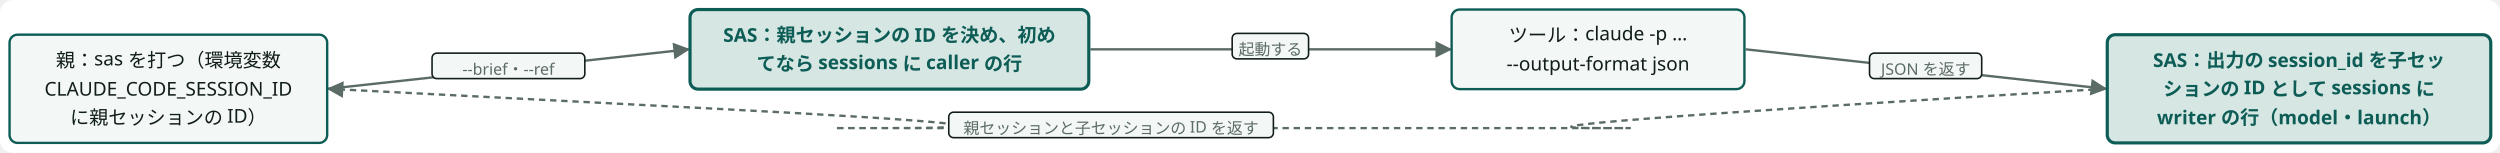
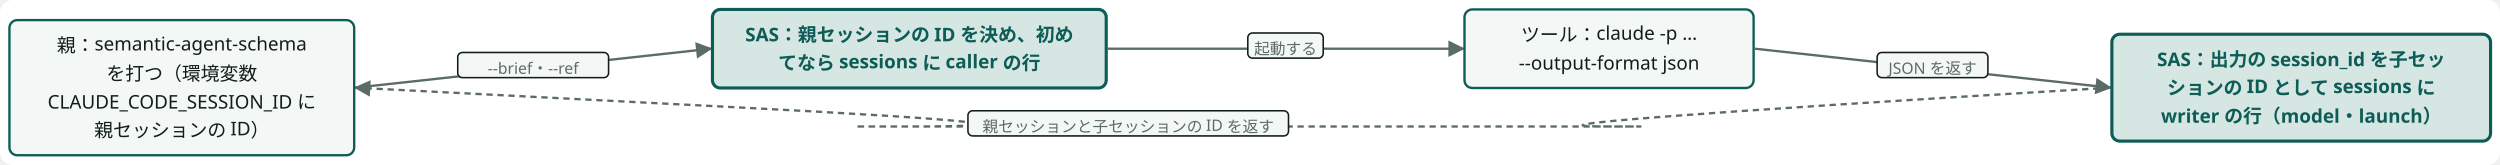
- <svg class="wf-fig dsvg" viewBox="0 0 1571 96" width="1571" height="96" role="img" style="min-width:1257px">
-   <style data-dsvg="dark">.dsvg .canvas{fill:var(--dsvg-area-fill,#FFFFFF)}.dsvg .flow{stroke:var(--dsvg-ink-soft,#5B6B66)}.dsvg .badge{fill:var(--dsvg-box-fill,#F3F7F5);stroke:var(--dsvg-ink,#111D1A)}.dsvg .note.small{fill:var(--dsvg-ink-soft,#5B6B66);font-size:10px}.dsvg .flow.async{stroke:var(--dsvg-ink-soft,#5B6B66)}.dsvg .box{fill:var(--dsvg-box-fill,#F3F7F5);stroke:var(--dsvg-accent,#0D5C55)}.dsvg .label{fill:var(--dsvg-ink,#111D1A);font-size:12px}.dsvg .box.focus{fill:var(--dsvg-accent-bg,#D5E6E3);stroke:var(--dsvg-accent,#0D5C55)}.dsvg .label.focus{fill:var(--dsvg-accent,#0D5C55);font-size:12px}.dsvg #dsvg-a8007178-arrow-5B6B66 path{fill:var(--dsvg-ink-soft,#5B6B66)}@media (prefers-color-scheme:dark){:root:not([data-theme="light"]) .dsvg,.dsvg:root:not([data-theme="light"]){--dsvg-area-fill:#22302D;--dsvg-ink-soft:#9DADA8;--dsvg-box-fill:#16211E;--dsvg-ink:#E6EEEB;--dsvg-accent:#6CC9B8;--dsvg-accent-bg:#173330}}:root[data-theme="dark"] .dsvg{--dsvg-area-fill:#22302D;--dsvg-ink-soft:#9DADA8;--dsvg-box-fill:#16211E;--dsvg-ink:#E6EEEB;--dsvg-accent:#6CC9B8;--dsvg-accent-bg:#173330}</style>
+ <svg class="wf-fig dsvg" viewBox="0 0 1591 105" width="1591" height="105" role="img" style="min-width:1273px">
+   <style data-dsvg="dark">.dsvg .canvas{fill:var(--dsvg-area-fill,#FFFFFF)}.dsvg .flow{stroke:var(--dsvg-ink-soft,#5B6B66)}.dsvg .badge{fill:var(--dsvg-box-fill,#F3F7F5);stroke:var(--dsvg-ink,#111D1A)}.dsvg .note.small{fill:var(--dsvg-ink-soft,#5B6B66);font-size:10px}.dsvg .flow.async{stroke:var(--dsvg-ink-soft,#5B6B66)}.dsvg .box{fill:var(--dsvg-box-fill,#F3F7F5);stroke:var(--dsvg-accent,#0D5C55)}.dsvg .label{fill:var(--dsvg-ink,#111D1A);font-size:12px}.dsvg .box.focus{fill:var(--dsvg-accent-bg,#D5E6E3);stroke:var(--dsvg-accent,#0D5C55)}.dsvg .label.focus{fill:var(--dsvg-accent,#0D5C55);font-size:12px}.dsvg #dsvg-392b0274-arrow-5B6B66 path{fill:var(--dsvg-ink-soft,#5B6B66)}@media (prefers-color-scheme:dark){:root:not([data-theme="light"]) .dsvg,.dsvg:root:not([data-theme="light"]){--dsvg-area-fill:#22302D;--dsvg-ink-soft:#9DADA8;--dsvg-box-fill:#16211E;--dsvg-ink:#E6EEEB;--dsvg-accent:#6CC9B8;--dsvg-accent-bg:#173330}}:root[data-theme="dark"] .dsvg{--dsvg-area-fill:#22302D;--dsvg-ink-soft:#9DADA8;--dsvg-box-fill:#16211E;--dsvg-ink:#E6EEEB;--dsvg-accent:#6CC9B8;--dsvg-accent-bg:#173330}</style>
  <defs data-dsvg="marker">
-     <marker id="dsvg-a8007178-arrow-5B6B66" viewBox="0 0 10 10" refX="9" refY="5" markerWidth="7" markerHeight="7" orient="auto-start-reverse">
+     <marker id="dsvg-392b0274-arrow-5B6B66" viewBox="0 0 10 10" refX="9" refY="5" markerWidth="7" markerHeight="7" orient="auto-start-reverse">
      <path d="M0,0 L10,5 L0,10 z" fill="#5B6B66" />
    </marker>
  </defs>
-   <rect data-dsvg="canvas" class="canvas" x="0.0" y="0.0" width="1571.0" height="96.0" fill="#FFFFFF" rx="8" />
+   <rect data-dsvg="canvas" class="canvas" x="0.0" y="0.0" width="1591.0" height="105.0" fill="#FFFFFF" rx="8" />
  <g transform="translate(6.0,6.0)">
-     <path class="flow" d="M200.3,49.8 L426.6,25.0" fill="none" stroke="#5B6B66" stroke-width="1.5" marker-end="url(#dsvg-a8007178-arrow-5B6B66)" />
-     <rect class="badge" x="265.5" y="27.4" width="96.0" height="16.0" fill="#F3F7F5" stroke="#111D1A" stroke-width="1" rx="3" />
-     <text class="note small" x="313.5" y="41.0" text-anchor="middle" font-family="Noto Sans JP, Hiragino Kaku Gothic ProN, sans-serif" font-size="10" fill="#5B6B66">--brief・--ref</text>
-     <path class="flow" d="M679.2,25.0 L905.5,25.0" fill="none" stroke="#5B6B66" stroke-width="1.5" marker-end="url(#dsvg-a8007178-arrow-5B6B66)" />
-     <rect class="badge" x="768.3" y="15.0" width="48.0" height="16.0" fill="#F3F7F5" stroke="#111D1A" stroke-width="1" rx="3" />
-     <text class="note small" x="792.3" y="28.6" text-anchor="middle" font-family="Noto Sans JP, Hiragino Kaku Gothic ProN, sans-serif" font-size="10" fill="#5B6B66">起動する</text>
-     <path class="flow" d="M1091.0,25.0 L1317.2,49.8" fill="none" stroke="#5B6B66" stroke-width="1.5" marker-end="url(#dsvg-a8007178-arrow-5B6B66)" />
-     <rect class="badge" x="1168.8" y="27.4" width="70.5" height="16.0" fill="#F3F7F5" stroke="#111D1A" stroke-width="1" rx="3" />
-     <text class="note small" x="1204.1" y="41.0" text-anchor="middle" font-family="Noto Sans JP, Hiragino Kaku Gothic ProN, sans-serif" font-size="10" fill="#5B6B66">JSON を返す</text>
-     <path class="flow async" d="M1317.2,49.8 Q906.2,74.5 998.2,74.5 Q1090.2,74.5 758.9,74.5 Q427.6,74.5 552.9,74.5 Q678.2,74.5 439.3,62.1 L200.3,49.8" fill="none" stroke="#5B6B66" stroke-width="1.5" marker-end="url(#dsvg-a8007178-arrow-5B6B66)" stroke-dasharray="4 3" />
-     <rect class="badge" x="590.2" y="64.5" width="204.0" height="16.0" fill="#F3F7F5" stroke="#111D1A" stroke-width="1" rx="3" />
-     <text class="note small" x="692.2" y="78.1" text-anchor="middle" font-family="Noto Sans JP, Hiragino Kaku Gothic ProN, sans-serif" font-size="10" fill="#5B6B66">親セッションと子セッションの ID を返す</text>
-     <g class="wf-node" transform="translate(0.0,15.8)">
+     <path class="flow" d="M220.2,49.8 L446.4,25.0" fill="none" stroke="#5B6B66" stroke-width="1.5" marker-end="url(#dsvg-392b0274-arrow-5B6B66)" />
+     <rect class="badge" x="285.3" y="27.4" width="96.0" height="16.0" fill="#F3F7F5" stroke="#111D1A" stroke-width="1" rx="3" />
+     <text class="note small" x="333.3" y="41.0" text-anchor="middle" font-family="Noto Sans JP, Hiragino Kaku Gothic ProN, sans-serif" font-size="10" fill="#5B6B66">--brief・--ref</text>
+     <path class="flow" d="M699.0,25.0 L925.2,25.0" fill="none" stroke="#5B6B66" stroke-width="1.5" marker-end="url(#dsvg-392b0274-arrow-5B6B66)" />
+     <rect class="badge" x="788.1" y="15.0" width="48.0" height="16.0" fill="#F3F7F5" stroke="#111D1A" stroke-width="1" rx="3" />
+     <text class="note small" x="812.1" y="28.6" text-anchor="middle" font-family="Noto Sans JP, Hiragino Kaku Gothic ProN, sans-serif" font-size="10" fill="#5B6B66">起動する</text>
+     <path class="flow" d="M1110.8,25.0 L1337.0,49.8" fill="none" stroke="#5B6B66" stroke-width="1.5" marker-end="url(#dsvg-392b0274-arrow-5B6B66)" />
+     <rect class="badge" x="1188.6" y="27.4" width="70.5" height="16.0" fill="#F3F7F5" stroke="#111D1A" stroke-width="1" rx="3" />
+     <text class="note small" x="1223.9" y="41.0" text-anchor="middle" font-family="Noto Sans JP, Hiragino Kaku Gothic ProN, sans-serif" font-size="10" fill="#5B6B66">JSON を返す</text>
+     <path class="flow async" d="M1337.0,49.8 Q926.0,74.5 1018.0,74.5 Q1110.0,74.5 778.7,74.5 Q447.4,74.5 572.7,74.5 Q698.0,74.5 459.1,62.1 L220.2,49.8" fill="none" stroke="#5B6B66" stroke-width="1.5" marker-end="url(#dsvg-392b0274-arrow-5B6B66)" stroke-dasharray="4 3" />
+     <rect class="badge" x="610.0" y="64.5" width="204.0" height="16.0" fill="#F3F7F5" stroke="#111D1A" stroke-width="1" rx="3" />
+     <text class="note small" x="712.0" y="78.1" text-anchor="middle" font-family="Noto Sans JP, Hiragino Kaku Gothic ProN, sans-serif" font-size="10" fill="#5B6B66">親セッションと子セッションの ID を返す</text>
+     <g class="wf-node" transform="translate(0.0,6.8)">
      <g class="svg-box" role="plain">
-         <rect class="box" x="0" y="0" width="199.6" height="68.0" fill="#F3F7F5" stroke="#0D5C55" stroke-width="1.5" rx="5" />
-         <text class="label" x="99.8" y="20.3" text-anchor="middle" font-weight="400" font-family="Noto Sans JP, Hiragino Kaku Gothic ProN, sans-serif" font-size="12" fill="#111D1A">親：sas を打つ（環境変数 </text>
-         <text class="label" x="99.8" y="38.3" text-anchor="middle" font-weight="400" font-family="Noto Sans JP, Hiragino Kaku Gothic ProN, sans-serif" font-size="12" fill="#111D1A">CLAUDE_CODE_SESSION_ID</text>
-         <text class="label" x="99.8" y="56.3" text-anchor="middle" font-weight="400" font-family="Noto Sans JP, Hiragino Kaku Gothic ProN, sans-serif" font-size="12" fill="#111D1A">に親セッションの ID）</text>
+         <rect class="box" x="0" y="0" width="219.4" height="86.0" fill="#F3F7F5" stroke="#0D5C55" stroke-width="1.5" rx="5" />
+         <text class="label" x="109.7" y="20.3" text-anchor="middle" font-weight="400" font-family="Noto Sans JP, Hiragino Kaku Gothic ProN, sans-serif" font-size="12" fill="#111D1A">親：semantic-agent-schema</text>
+         <text class="label" x="109.7" y="38.3" text-anchor="middle" font-weight="400" font-family="Noto Sans JP, Hiragino Kaku Gothic ProN, sans-serif" font-size="12" fill="#111D1A">を打つ（環境変数 </text>
+         <text class="label" x="109.7" y="56.3" text-anchor="middle" font-weight="400" font-family="Noto Sans JP, Hiragino Kaku Gothic ProN, sans-serif" font-size="12" fill="#111D1A">CLAUDE_CODE_SESSION_ID に</text>
+         <text class="label" x="109.7" y="74.3" text-anchor="middle" font-weight="400" font-family="Noto Sans JP, Hiragino Kaku Gothic ProN, sans-serif" font-size="12" fill="#111D1A">親セッションの ID）</text>
      </g>
    </g>
-     <g class="wf-node" transform="translate(427.6,0.0)">
+     <g class="wf-node" transform="translate(447.4,0.0)">
      <g class="svg-box" role="focus">
        <rect class="box focus" x="0" y="0" width="250.6" height="50.0" fill="#D5E6E3" stroke="#0D5C55" stroke-width="2" rx="5" />
        <text class="label focus" x="125.3" y="20.3" text-anchor="middle" font-weight="600" font-family="Noto Sans JP, Hiragino Kaku Gothic ProN, sans-serif" font-size="12" fill="#0D5C55">SAS：親セッションの ID を決め、初め</text>
        <text class="label focus" x="125.3" y="38.3" text-anchor="middle" font-weight="600" font-family="Noto Sans JP, Hiragino Kaku Gothic ProN, sans-serif" font-size="12" fill="#0D5C55">てなら sessions に caller の行</text>
      </g>
    </g>
-     <g class="wf-node" transform="translate(906.2,0.0)">
+     <g class="wf-node" transform="translate(926.0,0.0)">
      <g class="svg-box" role="plain">
        <rect class="box" x="0" y="0" width="184.0" height="50.0" fill="#F3F7F5" stroke="#0D5C55" stroke-width="1.5" rx="5" />
        <text class="label" x="92.0" y="20.3" text-anchor="middle" font-weight="400" font-family="Noto Sans JP, Hiragino Kaku Gothic ProN, sans-serif" font-size="12" fill="#111D1A">ツール：claude -p … </text>
        <text class="label" x="92.0" y="38.3" text-anchor="middle" font-weight="400" font-family="Noto Sans JP, Hiragino Kaku Gothic ProN, sans-serif" font-size="12" fill="#111D1A">--output-format json</text>
      </g>
    </g>
-     <g class="wf-node" transform="translate(1318.2,15.8)">
+     <g class="wf-node" transform="translate(1338.0,15.8)">
      <g class="svg-box" role="focus">
        <rect class="box focus" x="0" y="0" width="241.0" height="68.0" fill="#D5E6E3" stroke="#0D5C55" stroke-width="2" rx="5" />
        <text class="label focus" x="120.5" y="20.3" text-anchor="middle" font-weight="600" font-family="Noto Sans JP, Hiragino Kaku Gothic ProN, sans-serif" font-size="12" fill="#0D5C55">SAS：出力の session_id を子セッ</text>
        <text class="label focus" x="120.5" y="38.3" text-anchor="middle" font-weight="600" font-family="Noto Sans JP, Hiragino Kaku Gothic ProN, sans-serif" font-size="12" fill="#0D5C55">ションの ID として sessions に </text>
        <text class="label focus" x="120.5" y="56.3" text-anchor="middle" font-weight="600" font-family="Noto Sans JP, Hiragino Kaku Gothic ProN, sans-serif" font-size="12" fill="#0D5C55">writer の行（model・launch）</text>
      </g>
    </g>
  </g>
</svg>
